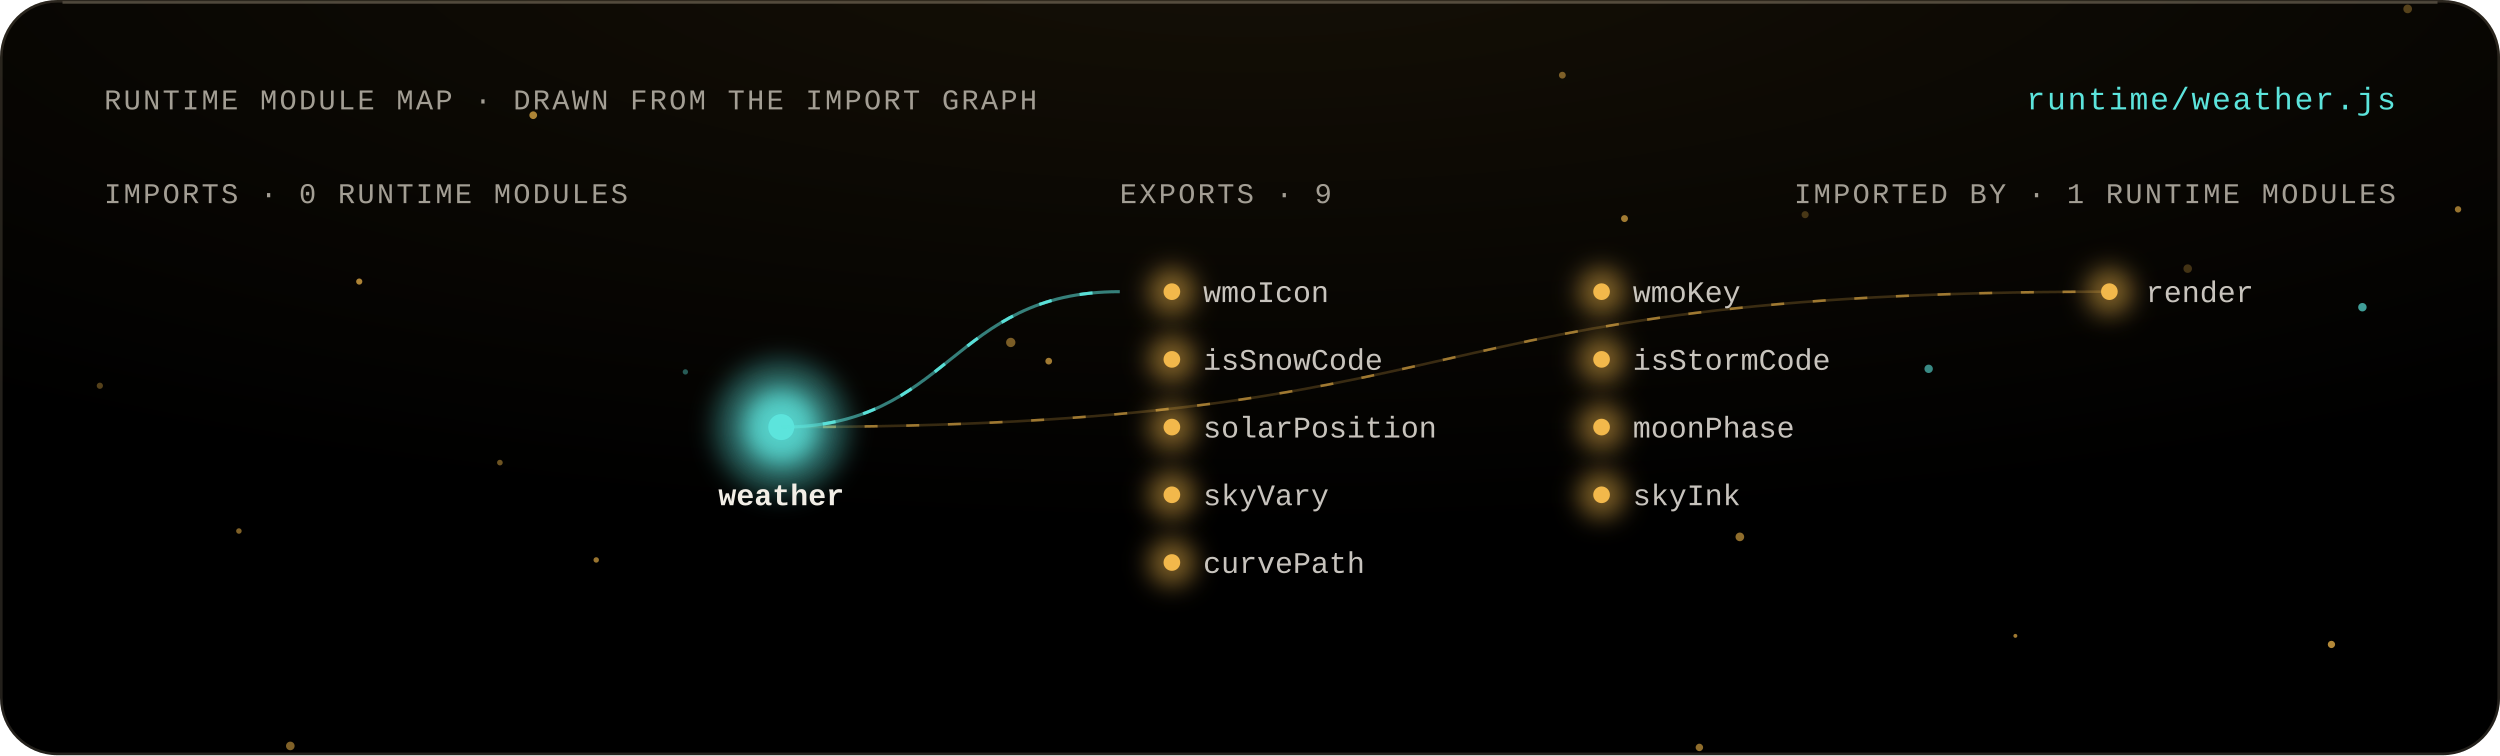
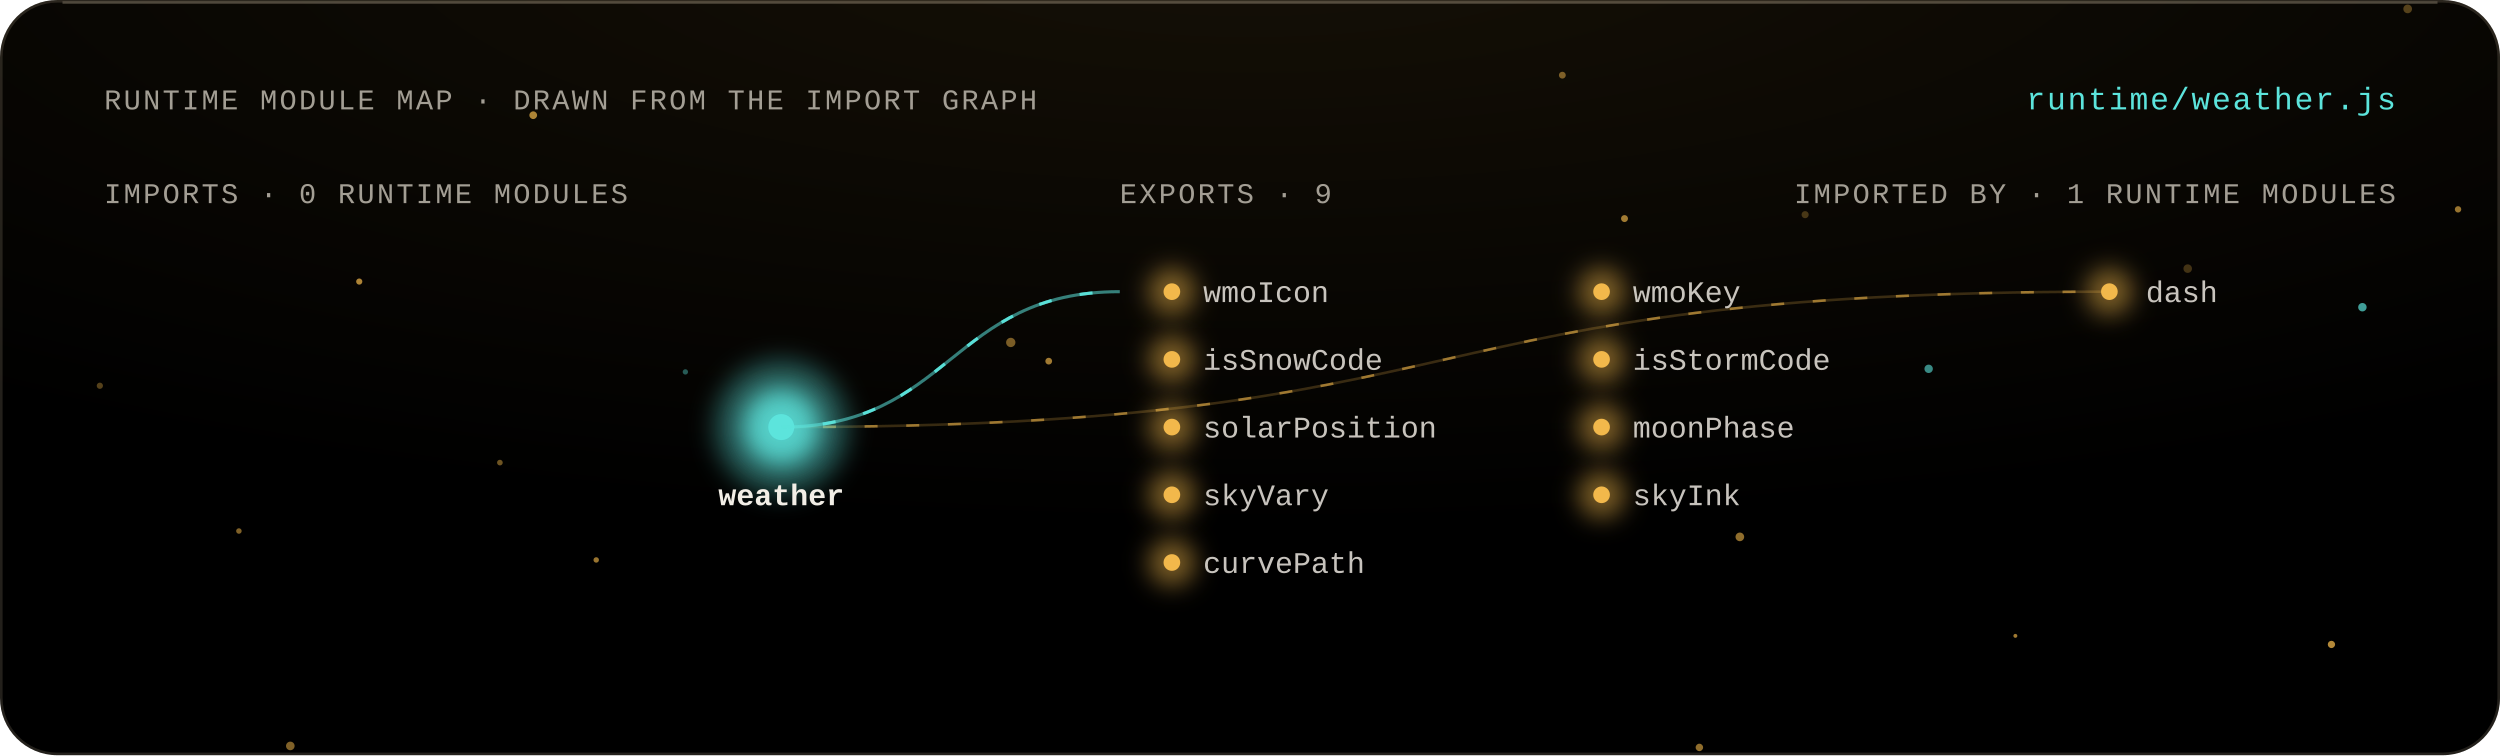
<svg xmlns="http://www.w3.org/2000/svg" viewBox="0 0 960 290" width="960" height="290" role="img" aria-labelledby="t">
  <style>
  text { font-family: 'Geist Mono', ui-monospace, 'Liberation Mono', Menlo, monospace; fill: #F2EEE6; }
  .m { fill: #A39E94; font-size: 11px; letter-spacing: .08em; }
  .l { font-size: 11.5px; }
  .h { font-size: 12px; fill: #5CE4DC; letter-spacing: .06em; }
  .flow { stroke-dasharray: 5 11; animation: flow 3s linear infinite; }
  @keyframes flow { to { stroke-dashoffset: -32; } }
  .breathe { animation: breathe 4.2s ease-in-out infinite; }
  @keyframes breathe { 50% { opacity: .38; } }
  .beat { animation: beat 2.6s ease-in-out infinite; transform-box: fill-box; transform-origin: center; }
  @keyframes beat { 50% { opacity: .55; transform: scale(1.35); } }
  .spin { transform-box: fill-box; transform-origin: center; animation: spin 48s linear infinite; }
  .spin-r { transform-box: fill-box; transform-origin: center; animation: spin 64s linear infinite reverse; }
  @keyframes spin { to { transform: rotate(360deg); } }
  @media (prefers-reduced-motion: reduce) { * { animation: none !important; } }
</style>
  <defs>
    <filter id="bloom" x="-80%" y="-80%" width="260%" height="260%">
      <feGaussianBlur stdDeviation="4.5" />
    </filter>
    <filter id="soft" x="-30%" y="-30%" width="160%" height="160%">
      <feGaussianBlur stdDeviation="1.4" />
    </filter>
    <radialGradient id="key" cx="50%" cy="-10%" r="80%">
      <stop offset="0" stop-color="#F2B84B" stop-opacity=".09" />
      <stop offset="1" stop-color="#F2B84B" stop-opacity="0" />
    </radialGradient>
    <linearGradient id="pair" x1="0" x2="1">
      <stop offset="0" stop-color="#F2B84B" />
      <stop offset="1" stop-color="#5CE4DC" />
    </linearGradient>
  </defs>
  <rect width="960" height="290" rx="22" fill="#000" />
  <rect width="960" height="290" rx="22" fill="url(#key)" />
  <rect x=".5" y=".5" width="959" height="289" rx="21.5" fill="none" stroke="rgba(255,232,196,.14)" />
  <path d="M 24 1 H 936" stroke="rgba(255,238,208,.22)" stroke-width="1" />
  <g>
    <circle cx="137.95" cy="108.12" r="1.19" fill="#F2B84B" opacity="0.71" class="breathe" style="animation-delay:-1.63s" />
    <circle cx="840.08" cy="103.15" r="1.64" fill="#F2B84B" opacity="0.26" class="breathe" style="animation-delay:-2.4s" />
    <circle cx="204.76" cy="44.24" r="1.48" fill="#F2B84B" opacity="0.7" class="breathe" style="animation-delay:-2.45s" />
    <circle cx="693.17" cy="82.43" r="1.37" fill="#F2B84B" opacity="0.27" class="breathe" style="animation-delay:-2.59s" />
    <circle cx="652.56" cy="287.01" r="1.43" fill="#F2B84B" opacity="0.59" class="breathe" style="animation-delay:-1.2s" />
    <circle cx="907.16" cy="117.97" r="1.62" fill="#5CE4DC" opacity="0.69" class="breathe" style="animation-delay:-1.45s" />
    <circle cx="111.48" cy="286.44" r="1.65" fill="#F2B84B" opacity="0.53" class="breathe" style="animation-delay:-0.4s" />
    <circle cx="402.71" cy="138.68" r="1.3" fill="#F2B84B" opacity="0.66" class="breathe" style="animation-delay:-1.79s" />
    <circle cx="924.55" cy="3.42" r="1.67" fill="#F2B84B" opacity="0.33" class="breathe" style="animation-delay:-1.15s" />
    <circle cx="668.1" cy="206.16" r="1.66" fill="#F2B84B" opacity="0.59" class="breathe" style="animation-delay:-1.9s" />
    <circle cx="228.95" cy="215.02" r="1.05" fill="#F2B84B" opacity="0.63" class="breathe" style="animation-delay:-0.94s" />
    <circle cx="38.34" cy="148.13" r="1.2" fill="#F2B84B" opacity="0.35" class="breathe" style="animation-delay:-1.32s" />
    <circle cx="895.27" cy="247.46" r="1.4" fill="#F2B84B" opacity="0.74" class="breathe" style="animation-delay:-1.7s" />
    <circle cx="773.9" cy="244.17" r="0.76" fill="#F2B84B" opacity="0.66" class="breathe" style="animation-delay:-3.87s" />
    <circle cx="191.96" cy="177.64" r="1.09" fill="#F2B84B" opacity="0.45" class="breathe" style="animation-delay:-2.34s" />
    <circle cx="740.6" cy="141.63" r="1.61" fill="#5CE4DC" opacity="0.6" class="breathe" style="animation-delay:-0.69s" />
    <circle cx="263.18" cy="142.81" r="1.03" fill="#5CE4DC" opacity="0.39" class="breathe" style="animation-delay:-2.71s" />
    <circle cx="623.81" cy="83.93" r="1.34" fill="#F2B84B" opacity="0.65" class="breathe" style="animation-delay:-3.59s" />
    <circle cx="599.94" cy="28.87" r="1.32" fill="#F2B84B" opacity="0.49" class="breathe" style="animation-delay:-0.92s" />
    <circle cx="91.74" cy="203.91" r="1.06" fill="#F2B84B" opacity="0.53" class="breathe" style="animation-delay:-3.38s" />
    <circle cx="388.13" cy="131.5" r="1.79" fill="#F2B84B" opacity="0.49" class="breathe" style="animation-delay:-0.39s" />
    <circle cx="943.89" cy="80.39" r="1.23" fill="#F2B84B" opacity="0.62" class="breathe" style="animation-delay:-1.03s" />
  </g>
  <text x="40" y="42" class="m" text-anchor="start">RUNTIME MODULE MAP · DRAWN FROM THE IMPORT GRAPH</text>
  <text x="920" y="42" class="h" text-anchor="end">runtime/weather.js</text>
  <text x="40" y="78" class="m" text-anchor="start">IMPORTS · 0 RUNTIME MODULES</text>
  <text x="430" y="78" class="m" text-anchor="start">EXPORTS · 9</text>
  <text x="920" y="78" class="m" text-anchor="end">IMPORTED BY · 1 RUNTIME MODULES</text>
  <path d="M 300 164 C 580.5 164, 529.5 112, 810 112" fill="none" stroke="#F2B84B" stroke-opacity="0.22" stroke-width="1" />
  <path d="M 300 164 C 580.5 164, 529.5 112, 810 112" fill="none" stroke="#F2B84B" stroke-opacity="0.55" stroke-width="1" class="flow" />
  <g>
    <circle cx="810" cy="112" r="9" fill="#F2B84B" opacity="0.5" filter="url(#bloom)" class="breathe" style="animation-delay:-2.46s" />
    <circle cx="810" cy="112" r="3.2" fill="#F2B84B" />
  </g>
-   <text x="824" y="116" class="l" text-anchor="start" fill="#F2EEE6" fill-opacity=".82">render</text>
+   <text x="824" y="116" class="l" text-anchor="start" fill="#F2EEE6" fill-opacity=".82">dash</text>
  <circle cx="300" cy="164" r="26" fill="#5CE4DC" opacity=".35" filter="url(#bloom)" class="beat" />
  <g>
    <circle cx="300" cy="164" r="15" fill="#5CE4DC" opacity="0.85" filter="url(#bloom)" class="beat" style="animation-delay:-0s" />
    <circle cx="300" cy="164" r="5" fill="#5CE4DC" />
  </g>
  <text x="300" y="194" class="l" text-anchor="middle" fill="#5CE4DC" font-weight="700" font-size="13">weather</text>
  <path d="M 300 164 C 365 164, 365 112, 430 112" fill="none" stroke="#5CE4DC" stroke-opacity="0.55" stroke-width="1.2" />
  <path d="M 300 164 C 365 164, 365 112, 430 112" fill="none" stroke="#5CE4DC" stroke-opacity="0.95" stroke-width="1.2" class="flow" />
  <g>
    <circle cx="450" cy="112" r="9" fill="#F2B84B" opacity="0.5" filter="url(#bloom)" class="breathe" style="animation-delay:-1.8s" />
    <circle cx="450" cy="112" r="3.2" fill="#F2B84B" />
  </g>
  <text x="462" y="116" class="l" text-anchor="start" fill="#F2EEE6" fill-opacity=".82">wmoIcon</text>
  <g>
    <circle cx="615" cy="112" r="9" fill="#F2B84B" opacity="0.5" filter="url(#bloom)" class="breathe" style="animation-delay:-0.57s" />
    <circle cx="615" cy="112" r="3.2" fill="#F2B84B" />
  </g>
  <text x="627" y="116" class="l" text-anchor="start" fill="#F2EEE6" fill-opacity=".82">wmoKey</text>
  <g>
    <circle cx="450" cy="138" r="9" fill="#F2B84B" opacity="0.5" filter="url(#bloom)" class="breathe" style="animation-delay:-1.49s" />
    <circle cx="450" cy="138" r="3.2" fill="#F2B84B" />
  </g>
  <text x="462" y="142" class="l" text-anchor="start" fill="#F2EEE6" fill-opacity=".82">isSnowCode</text>
  <g>
    <circle cx="615" cy="138" r="9" fill="#F2B84B" opacity="0.5" filter="url(#bloom)" class="breathe" style="animation-delay:-3.66s" />
    <circle cx="615" cy="138" r="3.2" fill="#F2B84B" />
  </g>
  <text x="627" y="142" class="l" text-anchor="start" fill="#F2EEE6" fill-opacity=".82">isStormCode</text>
  <g>
    <circle cx="450" cy="164" r="9" fill="#F2B84B" opacity="0.5" filter="url(#bloom)" class="breathe" style="animation-delay:-1.55s" />
    <circle cx="450" cy="164" r="3.2" fill="#F2B84B" />
  </g>
  <text x="462" y="168" class="l" text-anchor="start" fill="#F2EEE6" fill-opacity=".82">solarPosition</text>
  <g>
    <circle cx="615" cy="164" r="9" fill="#F2B84B" opacity="0.5" filter="url(#bloom)" class="breathe" style="animation-delay:-1.28s" />
    <circle cx="615" cy="164" r="3.2" fill="#F2B84B" />
  </g>
  <text x="627" y="168" class="l" text-anchor="start" fill="#F2EEE6" fill-opacity=".82">moonPhase</text>
  <g>
    <circle cx="450" cy="190" r="9" fill="#F2B84B" opacity="0.5" filter="url(#bloom)" class="breathe" style="animation-delay:-3.4s" />
    <circle cx="450" cy="190" r="3.2" fill="#F2B84B" />
  </g>
  <text x="462" y="194" class="l" text-anchor="start" fill="#F2EEE6" fill-opacity=".82">skyVary</text>
  <g>
    <circle cx="615" cy="190" r="9" fill="#F2B84B" opacity="0.5" filter="url(#bloom)" class="breathe" style="animation-delay:-3.5s" />
    <circle cx="615" cy="190" r="3.2" fill="#F2B84B" />
  </g>
  <text x="627" y="194" class="l" text-anchor="start" fill="#F2EEE6" fill-opacity=".82">skyInk</text>
  <g>
    <circle cx="450" cy="216" r="9" fill="#F2B84B" opacity="0.5" filter="url(#bloom)" class="breathe" style="animation-delay:-1.42s" />
    <circle cx="450" cy="216" r="3.2" fill="#F2B84B" />
  </g>
  <text x="462" y="220" class="l" text-anchor="start" fill="#F2EEE6" fill-opacity=".82">curvePath</text>
</svg>
